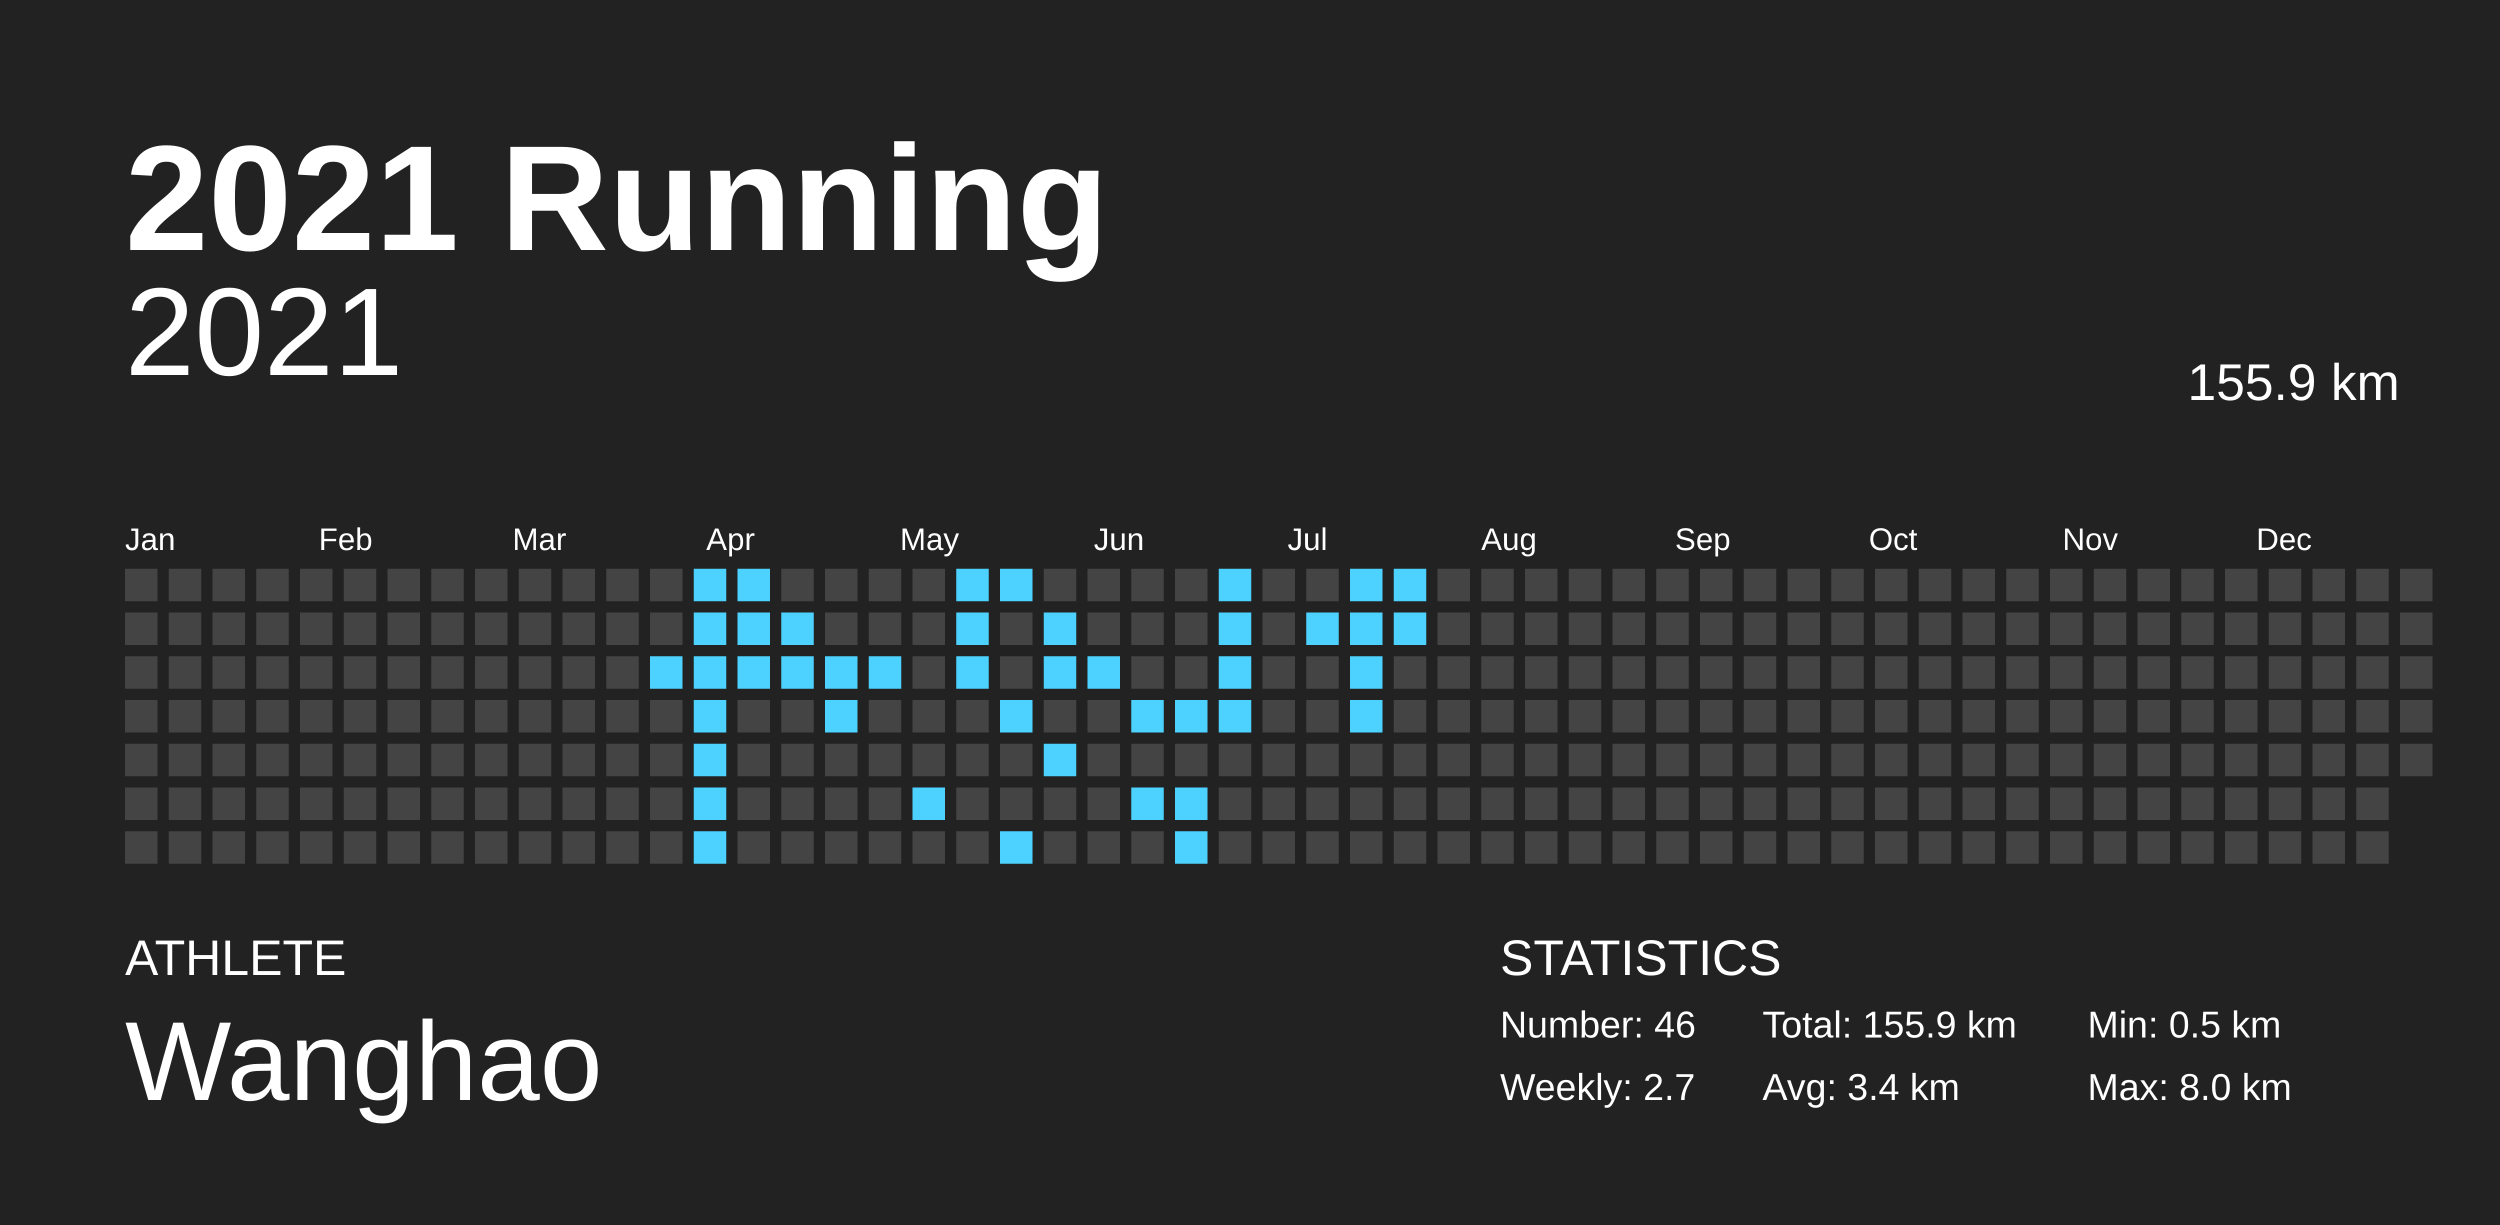
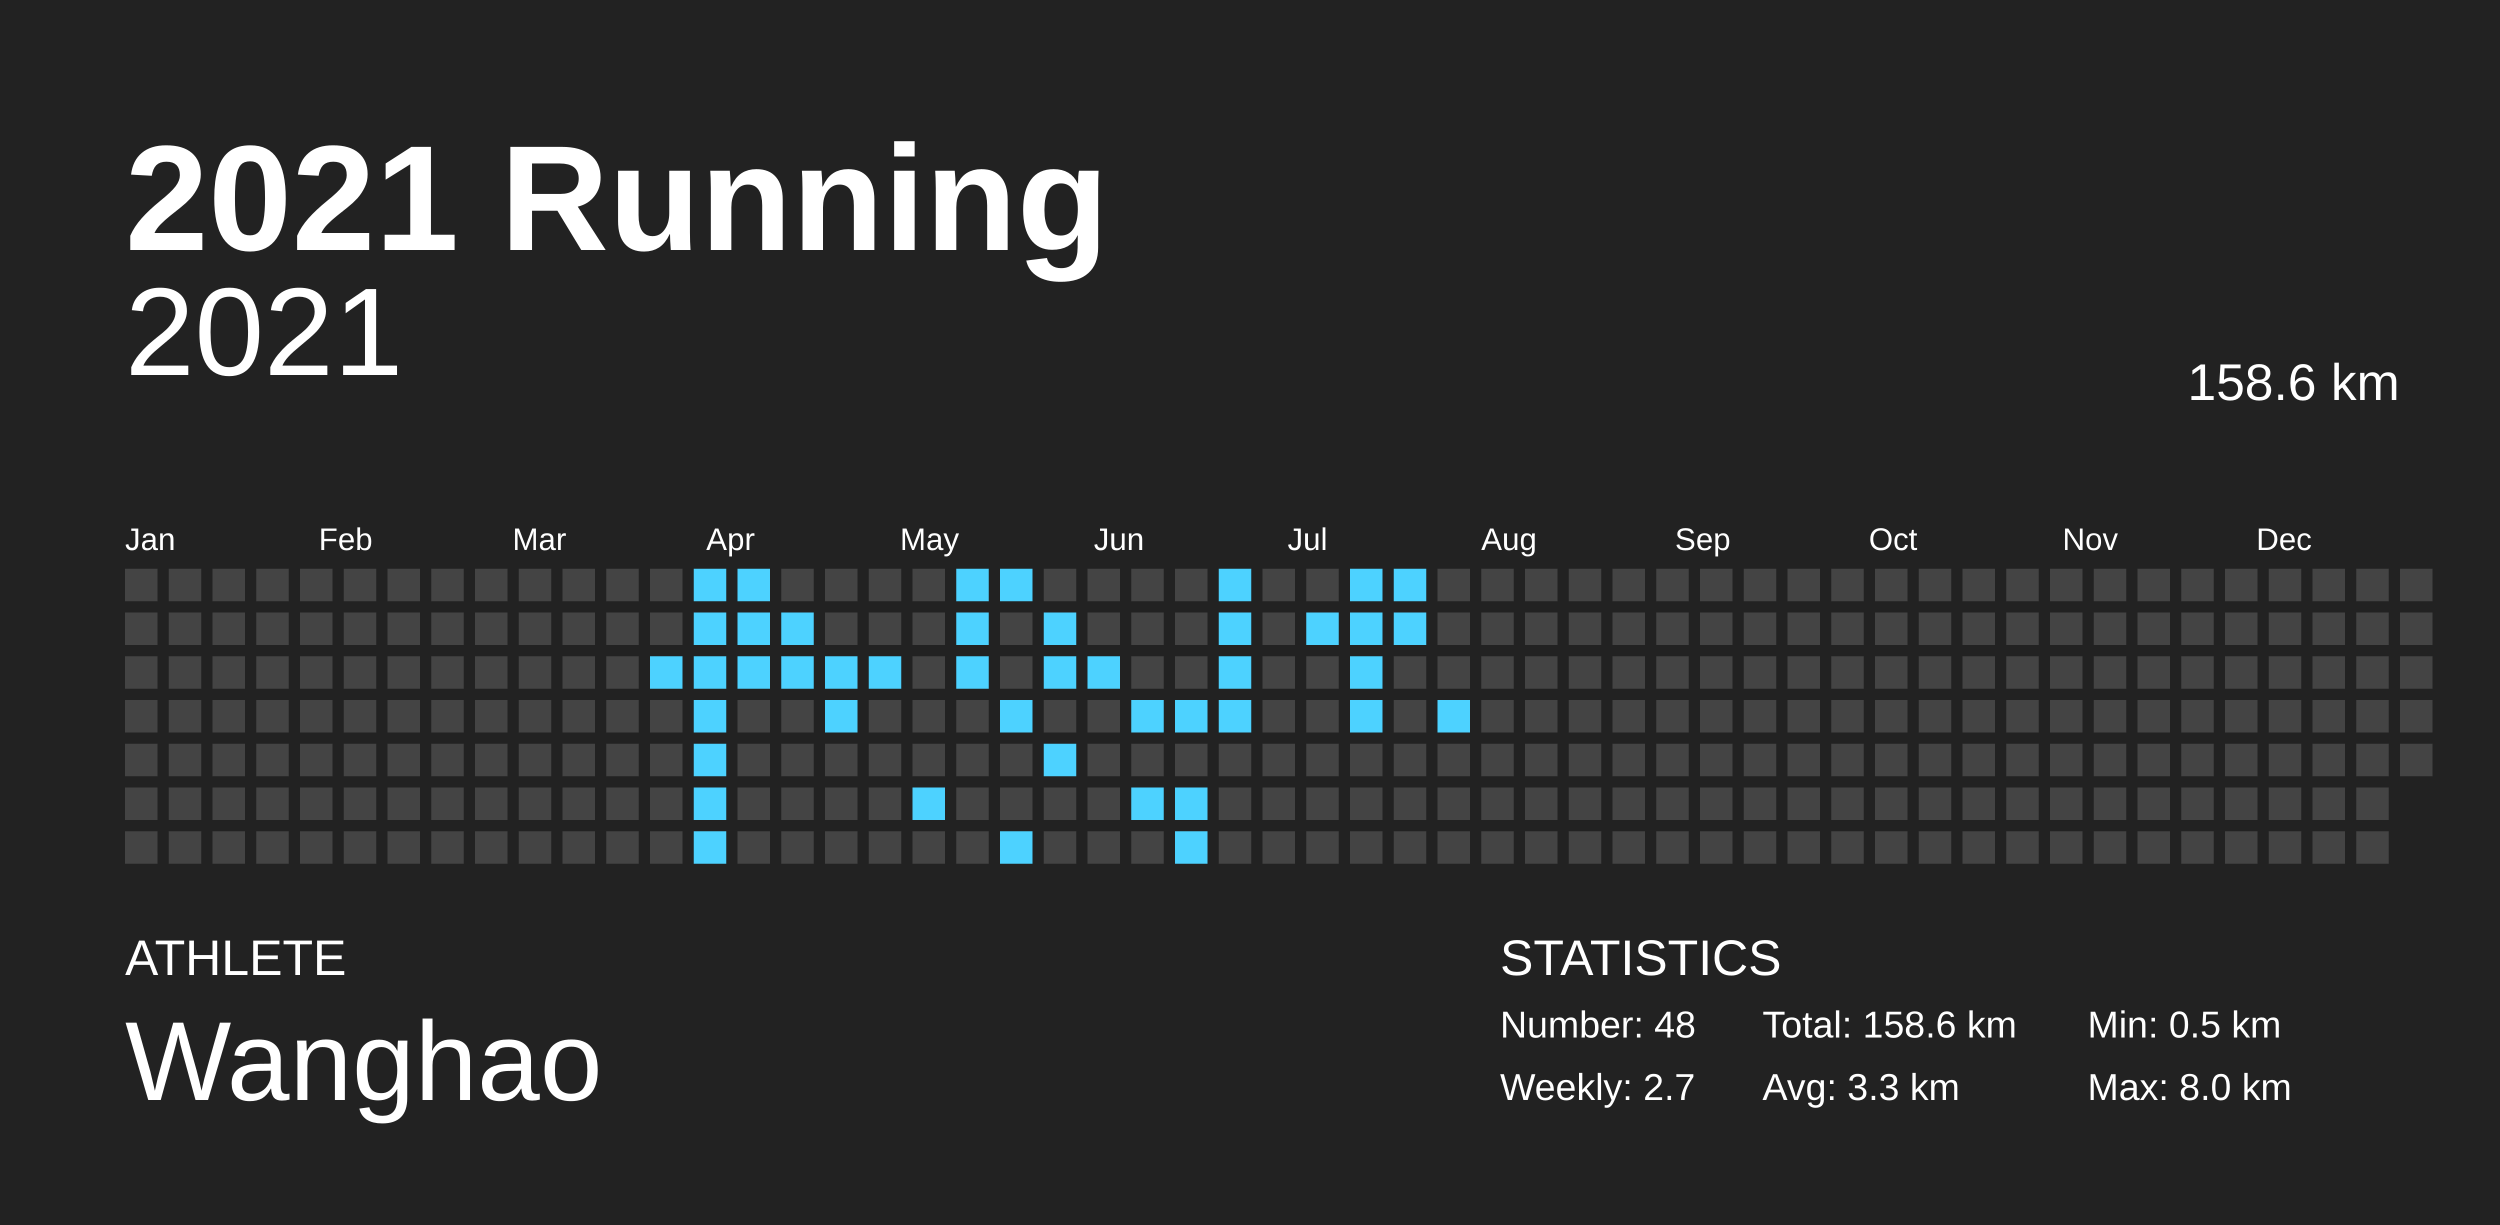
<svg xmlns="http://www.w3.org/2000/svg" baseProfile="full" height="98mm" version="1.1" viewBox="0,0,200,98" width="200mm">
  <defs />
  <rect fill="#222222" height="98" width="200" x="0" y="0" />
  <text fill="#FFFFFF" style="font-size:12px; font-family:Arial; font-weight:bold;" x="10" y="20">2021 Running</text>
  <text fill="#FFFFFF" style="font-size:4px; font-family:Arial" x="10" y="78">ATHLETE</text>
  <text fill="#FFFFFF" style="font-size:9px; font-family:Arial" x="10" y="88">Wanghao</text>
  <text fill="#FFFFFF" style="font-size:4px; font-family:Arial" x="120" y="78">STATISTICS</text>
-   <text fill="#FFFFFF" style="font-size:3px; font-family:Arial" x="120" y="83">Number: 46</text>
+   <text fill="#FFFFFF" style="font-size:3px; font-family:Arial" x="120" y="83">Number: 48</text>
  <text fill="#FFFFFF" style="font-size:3px; font-family:Arial" x="120" y="88">Weekly: 2.7</text>
-   <text fill="#FFFFFF" style="font-size:3px; font-family:Arial" x="141" y="83">Total: 155.9 km</text>
-   <text fill="#FFFFFF" style="font-size:3px; font-family:Arial" x="141" y="88">Avg: 3.4 km</text>
+   <text fill="#FFFFFF" style="font-size:3px; font-family:Arial" x="141" y="83">Total: 158.6 km</text>
+   <text fill="#FFFFFF" style="font-size:3px; font-family:Arial" x="141" y="88">Avg: 3.3 km</text>
  <text fill="#FFFFFF" style="font-size:3px; font-family:Arial" x="167" y="83">Min: 0.5 km</text>
  <text fill="#FFFFFF" style="font-size:3px; font-family:Arial" x="167" y="88">Max: 8.0 km</text>
  <text alignment-baseline="hanging" fill="#FFFFFF" style="font-size:10.0px; font-family:Arial;" x="10" y="30">2021</text>
-   <text alignment-baseline="hanging" fill="#FFFFFF" style="font-size:4.125px; font-family:Arial;" x="175" y="32">155.9 km</text>
+   <text alignment-baseline="hanging" fill="#FFFFFF" style="font-size:4.125px; font-family:Arial;" x="175" y="32">158.6 km</text>
  <text fill="#FFFFFF" style="font-size:2.5px; font-family:Arial" x="10.0" y="44">Jan</text>
  <text fill="#FFFFFF" style="font-size:2.5px; font-family:Arial" x="25.5" y="44">Feb</text>
  <text fill="#FFFFFF" style="font-size:2.5px; font-family:Arial" x="41.0" y="44">Mar</text>
  <text fill="#FFFFFF" style="font-size:2.5px; font-family:Arial" x="56.5" y="44">Apr</text>
  <text fill="#FFFFFF" style="font-size:2.5px; font-family:Arial" x="72.0" y="44">May</text>
  <text fill="#FFFFFF" style="font-size:2.5px; font-family:Arial" x="87.5" y="44">Jun</text>
  <text fill="#FFFFFF" style="font-size:2.5px; font-family:Arial" x="103.0" y="44">Jul</text>
  <text fill="#FFFFFF" style="font-size:2.5px; font-family:Arial" x="118.5" y="44">Aug</text>
  <text fill="#FFFFFF" style="font-size:2.5px; font-family:Arial" x="134.0" y="44">Sep</text>
  <text fill="#FFFFFF" style="font-size:2.5px; font-family:Arial" x="149.5" y="44">Oct</text>
  <text fill="#FFFFFF" style="font-size:2.5px; font-family:Arial" x="165.0" y="44">Nov</text>
  <text fill="#FFFFFF" style="font-size:2.5px; font-family:Arial" x="180.5" y="44">Dec</text>
  <rect fill="#444444" height="2.6" width="2.6" x="10.0" y="45.5" />
  <rect fill="#444444" height="2.6" width="2.6" x="10.0" y="49.0" />
  <rect fill="#444444" height="2.6" width="2.6" x="10.0" y="52.5" />
  <rect fill="#444444" height="2.6" width="2.6" x="10.0" y="56.0" />
  <rect fill="#444444" height="2.6" width="2.6" x="10.0" y="59.5" />
  <rect fill="#444444" height="2.6" width="2.6" x="10.0" y="63.0" />
  <rect fill="#444444" height="2.6" width="2.6" x="10.0" y="66.5" />
  <rect fill="#444444" height="2.6" width="2.6" x="13.5" y="45.5" />
  <rect fill="#444444" height="2.6" width="2.6" x="13.5" y="49.0" />
  <rect fill="#444444" height="2.6" width="2.6" x="13.5" y="52.5" />
  <rect fill="#444444" height="2.6" width="2.6" x="13.5" y="56.0" />
  <rect fill="#444444" height="2.6" width="2.6" x="13.5" y="59.5" />
  <rect fill="#444444" height="2.6" width="2.6" x="13.5" y="63.0" />
  <rect fill="#444444" height="2.6" width="2.6" x="13.5" y="66.5" />
  <rect fill="#444444" height="2.6" width="2.6" x="17.0" y="45.5" />
  <rect fill="#444444" height="2.6" width="2.6" x="17.0" y="49.0" />
  <rect fill="#444444" height="2.6" width="2.6" x="17.0" y="52.5" />
  <rect fill="#444444" height="2.6" width="2.6" x="17.0" y="56.0" />
  <rect fill="#444444" height="2.6" width="2.6" x="17.0" y="59.5" />
  <rect fill="#444444" height="2.6" width="2.6" x="17.0" y="63.0" />
  <rect fill="#444444" height="2.6" width="2.6" x="17.0" y="66.5" />
  <rect fill="#444444" height="2.6" width="2.6" x="20.5" y="45.5" />
  <rect fill="#444444" height="2.6" width="2.6" x="20.5" y="49.0" />
  <rect fill="#444444" height="2.6" width="2.6" x="20.5" y="52.5" />
  <rect fill="#444444" height="2.6" width="2.6" x="20.5" y="56.0" />
  <rect fill="#444444" height="2.6" width="2.6" x="20.5" y="59.5" />
  <rect fill="#444444" height="2.6" width="2.6" x="20.5" y="63.0" />
  <rect fill="#444444" height="2.6" width="2.6" x="20.5" y="66.5" />
  <rect fill="#444444" height="2.6" width="2.6" x="24.0" y="45.5" />
  <rect fill="#444444" height="2.6" width="2.6" x="24.0" y="49.0" />
  <rect fill="#444444" height="2.6" width="2.6" x="24.0" y="52.5" />
  <rect fill="#444444" height="2.6" width="2.6" x="24.0" y="56.0" />
  <rect fill="#444444" height="2.6" width="2.6" x="24.0" y="59.5" />
  <rect fill="#444444" height="2.6" width="2.6" x="24.0" y="63.0" />
  <rect fill="#444444" height="2.6" width="2.6" x="24.0" y="66.5" />
  <rect fill="#444444" height="2.6" width="2.6" x="27.5" y="45.5" />
  <rect fill="#444444" height="2.6" width="2.6" x="27.5" y="49.0" />
  <rect fill="#444444" height="2.6" width="2.6" x="27.5" y="52.5" />
  <rect fill="#444444" height="2.6" width="2.6" x="27.5" y="56.0" />
  <rect fill="#444444" height="2.6" width="2.6" x="27.5" y="59.5" />
  <rect fill="#444444" height="2.6" width="2.6" x="27.5" y="63.0" />
  <rect fill="#444444" height="2.6" width="2.6" x="27.5" y="66.5" />
  <rect fill="#444444" height="2.6" width="2.6" x="31.0" y="45.5" />
  <rect fill="#444444" height="2.6" width="2.6" x="31.0" y="49.0" />
  <rect fill="#444444" height="2.6" width="2.6" x="31.0" y="52.5" />
  <rect fill="#444444" height="2.6" width="2.6" x="31.0" y="56.0" />
  <rect fill="#444444" height="2.6" width="2.6" x="31.0" y="59.5" />
  <rect fill="#444444" height="2.6" width="2.6" x="31.0" y="63.0" />
  <rect fill="#444444" height="2.6" width="2.6" x="31.0" y="66.5" />
  <rect fill="#444444" height="2.6" width="2.6" x="34.5" y="45.5" />
  <rect fill="#444444" height="2.6" width="2.6" x="34.5" y="49.0" />
  <rect fill="#444444" height="2.6" width="2.6" x="34.5" y="52.5" />
  <rect fill="#444444" height="2.6" width="2.6" x="34.5" y="56.0" />
  <rect fill="#444444" height="2.6" width="2.6" x="34.5" y="59.5" />
  <rect fill="#444444" height="2.6" width="2.6" x="34.5" y="63.0" />
  <rect fill="#444444" height="2.6" width="2.6" x="34.5" y="66.5" />
  <rect fill="#444444" height="2.6" width="2.6" x="38.0" y="45.5" />
  <rect fill="#444444" height="2.6" width="2.6" x="38.0" y="49.0" />
  <rect fill="#444444" height="2.6" width="2.6" x="38.0" y="52.5" />
  <rect fill="#444444" height="2.6" width="2.6" x="38.0" y="56.0" />
  <rect fill="#444444" height="2.6" width="2.6" x="38.0" y="59.5" />
  <rect fill="#444444" height="2.6" width="2.6" x="38.0" y="63.0" />
  <rect fill="#444444" height="2.6" width="2.6" x="38.0" y="66.5" />
  <rect fill="#444444" height="2.6" width="2.6" x="41.5" y="45.5" />
  <rect fill="#444444" height="2.6" width="2.6" x="41.5" y="49.0" />
  <rect fill="#444444" height="2.6" width="2.6" x="41.5" y="52.5" />
  <rect fill="#444444" height="2.6" width="2.6" x="41.5" y="56.0" />
  <rect fill="#444444" height="2.6" width="2.6" x="41.5" y="59.5" />
  <rect fill="#444444" height="2.6" width="2.6" x="41.5" y="63.0" />
  <rect fill="#444444" height="2.6" width="2.6" x="41.5" y="66.5" />
  <rect fill="#444444" height="2.6" width="2.6" x="45.0" y="45.5" />
  <rect fill="#444444" height="2.6" width="2.6" x="45.0" y="49.0" />
  <rect fill="#444444" height="2.6" width="2.6" x="45.0" y="52.5" />
  <rect fill="#444444" height="2.6" width="2.6" x="45.0" y="56.0" />
  <rect fill="#444444" height="2.6" width="2.6" x="45.0" y="59.5" />
  <rect fill="#444444" height="2.6" width="2.6" x="45.0" y="63.0" />
  <rect fill="#444444" height="2.6" width="2.6" x="45.0" y="66.5" />
  <rect fill="#444444" height="2.6" width="2.6" x="48.5" y="45.5" />
  <rect fill="#444444" height="2.6" width="2.6" x="48.5" y="49.0" />
  <rect fill="#444444" height="2.6" width="2.6" x="48.5" y="52.5" />
  <rect fill="#444444" height="2.6" width="2.6" x="48.5" y="56.0" />
  <rect fill="#444444" height="2.6" width="2.6" x="48.5" y="59.5" />
  <rect fill="#444444" height="2.6" width="2.6" x="48.5" y="63.0" />
  <rect fill="#444444" height="2.6" width="2.6" x="48.5" y="66.5" />
  <rect fill="#444444" height="2.6" width="2.6" x="52.0" y="45.5" />
  <rect fill="#444444" height="2.6" width="2.6" x="52.0" y="49.0" />
  <rect fill="#4dd2ff" height="2.6" width="2.6" x="52.0" y="52.5" />
  <rect fill="#444444" height="2.6" width="2.6" x="52.0" y="56.0" />
  <rect fill="#444444" height="2.6" width="2.6" x="52.0" y="59.5" />
  <rect fill="#444444" height="2.6" width="2.6" x="52.0" y="63.0" />
  <rect fill="#444444" height="2.6" width="2.6" x="52.0" y="66.5" />
  <rect fill="#4dd2ff" height="2.6" width="2.6" x="55.5" y="45.5" />
  <rect fill="#4dd2ff" height="2.6" width="2.6" x="55.5" y="49.0" />
  <rect fill="#4dd2ff" height="2.6" width="2.6" x="55.5" y="52.5" />
  <rect fill="#4dd2ff" height="2.6" width="2.6" x="55.5" y="56.0" />
  <rect fill="#4dd2ff" height="2.6" width="2.6" x="55.5" y="59.5" />
  <rect fill="#4dd2ff" height="2.6" width="2.6" x="55.5" y="63.0" />
  <rect fill="#4dd2ff" height="2.6" width="2.6" x="55.5" y="66.5" />
  <rect fill="#4dd2ff" height="2.6" width="2.6" x="59.0" y="45.5" />
  <rect fill="#4dd2ff" height="2.6" width="2.6" x="59.0" y="49.0" />
  <rect fill="#4dd2ff" height="2.6" width="2.6" x="59.0" y="52.5" />
  <rect fill="#444444" height="2.6" width="2.6" x="59.0" y="56.0" />
  <rect fill="#444444" height="2.6" width="2.6" x="59.0" y="59.5" />
  <rect fill="#444444" height="2.6" width="2.6" x="59.0" y="63.0" />
  <rect fill="#444444" height="2.6" width="2.6" x="59.0" y="66.5" />
  <rect fill="#444444" height="2.6" width="2.6" x="62.5" y="45.5" />
  <rect fill="#4dd2ff" height="2.6" width="2.6" x="62.5" y="49.0" />
  <rect fill="#4dd2ff" height="2.6" width="2.6" x="62.5" y="52.5" />
  <rect fill="#444444" height="2.6" width="2.6" x="62.5" y="56.0" />
  <rect fill="#444444" height="2.6" width="2.6" x="62.5" y="59.5" />
  <rect fill="#444444" height="2.6" width="2.6" x="62.5" y="63.0" />
  <rect fill="#444444" height="2.6" width="2.6" x="62.5" y="66.5" />
  <rect fill="#444444" height="2.6" width="2.6" x="66.0" y="45.5" />
  <rect fill="#444444" height="2.6" width="2.6" x="66.0" y="49.0" />
  <rect fill="#4dd2ff" height="2.6" width="2.6" x="66.0" y="52.5" />
  <rect fill="#4dd2ff" height="2.6" width="2.6" x="66.0" y="56.0" />
  <rect fill="#444444" height="2.6" width="2.6" x="66.0" y="59.5" />
  <rect fill="#444444" height="2.6" width="2.6" x="66.0" y="63.0" />
  <rect fill="#444444" height="2.6" width="2.6" x="66.0" y="66.5" />
  <rect fill="#444444" height="2.6" width="2.6" x="69.5" y="45.5" />
  <rect fill="#444444" height="2.6" width="2.6" x="69.5" y="49.0" />
  <rect fill="#4dd2ff" height="2.6" width="2.6" x="69.5" y="52.5" />
  <rect fill="#444444" height="2.6" width="2.6" x="69.5" y="56.0" />
  <rect fill="#444444" height="2.6" width="2.6" x="69.5" y="59.5" />
  <rect fill="#444444" height="2.6" width="2.6" x="69.5" y="63.0" />
  <rect fill="#444444" height="2.6" width="2.6" x="69.5" y="66.5" />
  <rect fill="#444444" height="2.6" width="2.6" x="73.0" y="45.5" />
  <rect fill="#444444" height="2.6" width="2.6" x="73.0" y="49.0" />
  <rect fill="#444444" height="2.6" width="2.6" x="73.0" y="52.5" />
  <rect fill="#444444" height="2.6" width="2.6" x="73.0" y="56.0" />
  <rect fill="#444444" height="2.6" width="2.6" x="73.0" y="59.5" />
  <rect fill="#4dd2ff" height="2.6" width="2.6" x="73.0" y="63.0" />
  <rect fill="#444444" height="2.6" width="2.6" x="73.0" y="66.5" />
  <rect fill="#4dd2ff" height="2.6" width="2.6" x="76.5" y="45.5" />
  <rect fill="#4dd2ff" height="2.6" width="2.6" x="76.5" y="49.0" />
  <rect fill="#4dd2ff" height="2.6" width="2.6" x="76.5" y="52.5" />
  <rect fill="#444444" height="2.6" width="2.6" x="76.5" y="56.0" />
  <rect fill="#444444" height="2.6" width="2.6" x="76.5" y="59.5" />
  <rect fill="#444444" height="2.6" width="2.6" x="76.5" y="63.0" />
  <rect fill="#444444" height="2.6" width="2.6" x="76.5" y="66.5" />
  <rect fill="#4dd2ff" height="2.6" width="2.6" x="80.0" y="45.5" />
  <rect fill="#444444" height="2.6" width="2.6" x="80.0" y="49.0" />
  <rect fill="#444444" height="2.6" width="2.6" x="80.0" y="52.5" />
  <rect fill="#4dd2ff" height="2.6" width="2.6" x="80.0" y="56.0" />
  <rect fill="#444444" height="2.6" width="2.6" x="80.0" y="59.5" />
  <rect fill="#444444" height="2.6" width="2.6" x="80.0" y="63.0" />
  <rect fill="#4dd2ff" height="2.6" width="2.6" x="80.0" y="66.5" />
  <rect fill="#444444" height="2.6" width="2.6" x="83.5" y="45.5" />
  <rect fill="#4dd2ff" height="2.6" width="2.6" x="83.5" y="49.0" />
  <rect fill="#4dd2ff" height="2.6" width="2.6" x="83.5" y="52.5" />
  <rect fill="#444444" height="2.6" width="2.6" x="83.5" y="56.0" />
  <rect fill="#4dd2ff" height="2.6" width="2.6" x="83.5" y="59.5" />
  <rect fill="#444444" height="2.6" width="2.6" x="83.5" y="63.0" />
  <rect fill="#444444" height="2.6" width="2.6" x="83.5" y="66.5" />
  <rect fill="#444444" height="2.6" width="2.6" x="87.0" y="45.5" />
  <rect fill="#444444" height="2.6" width="2.6" x="87.0" y="49.0" />
  <rect fill="#4dd2ff" height="2.6" width="2.6" x="87.0" y="52.5" />
  <rect fill="#444444" height="2.6" width="2.6" x="87.0" y="56.0" />
  <rect fill="#444444" height="2.6" width="2.6" x="87.0" y="59.5" />
  <rect fill="#444444" height="2.6" width="2.6" x="87.0" y="63.0" />
  <rect fill="#444444" height="2.6" width="2.6" x="87.0" y="66.5" />
  <rect fill="#444444" height="2.6" width="2.6" x="90.5" y="45.5" />
  <rect fill="#444444" height="2.6" width="2.6" x="90.5" y="49.0" />
  <rect fill="#444444" height="2.6" width="2.6" x="90.5" y="52.5" />
  <rect fill="#4dd2ff" height="2.6" width="2.6" x="90.5" y="56.0" />
  <rect fill="#444444" height="2.6" width="2.6" x="90.5" y="59.5" />
  <rect fill="#4dd2ff" height="2.6" width="2.6" x="90.5" y="63.0" />
  <rect fill="#444444" height="2.6" width="2.6" x="90.5" y="66.5" />
  <rect fill="#444444" height="2.6" width="2.6" x="94.0" y="45.5" />
  <rect fill="#444444" height="2.6" width="2.6" x="94.0" y="49.0" />
  <rect fill="#444444" height="2.6" width="2.6" x="94.0" y="52.5" />
  <rect fill="#4dd2ff" height="2.6" width="2.6" x="94.0" y="56.0" />
  <rect fill="#444444" height="2.6" width="2.6" x="94.0" y="59.5" />
  <rect fill="#4dd2ff" height="2.6" width="2.6" x="94.0" y="63.0" />
  <rect fill="#4dd2ff" height="2.6" width="2.6" x="94.0" y="66.5" />
  <rect fill="#4dd2ff" height="2.6" width="2.6" x="97.5" y="45.5" />
  <rect fill="#4dd2ff" height="2.6" width="2.6" x="97.5" y="49.0" />
  <rect fill="#4dd2ff" height="2.6" width="2.6" x="97.5" y="52.5" />
  <rect fill="#4dd2ff" height="2.6" width="2.6" x="97.5" y="56.0" />
  <rect fill="#444444" height="2.6" width="2.6" x="97.5" y="59.5" />
  <rect fill="#444444" height="2.6" width="2.6" x="97.5" y="63.0" />
  <rect fill="#444444" height="2.6" width="2.6" x="97.5" y="66.5" />
  <rect fill="#444444" height="2.6" width="2.6" x="101.0" y="45.5" />
  <rect fill="#444444" height="2.6" width="2.6" x="101.0" y="49.0" />
  <rect fill="#444444" height="2.6" width="2.6" x="101.0" y="52.5" />
  <rect fill="#444444" height="2.6" width="2.6" x="101.0" y="56.0" />
  <rect fill="#444444" height="2.6" width="2.6" x="101.0" y="59.5" />
  <rect fill="#444444" height="2.6" width="2.6" x="101.0" y="63.0" />
  <rect fill="#444444" height="2.6" width="2.6" x="101.0" y="66.5" />
  <rect fill="#444444" height="2.6" width="2.6" x="104.5" y="45.5" />
  <rect fill="#4dd2ff" height="2.6" width="2.6" x="104.5" y="49.0" />
  <rect fill="#444444" height="2.6" width="2.6" x="104.5" y="52.5" />
  <rect fill="#444444" height="2.6" width="2.6" x="104.5" y="56.0" />
  <rect fill="#444444" height="2.6" width="2.6" x="104.5" y="59.5" />
  <rect fill="#444444" height="2.6" width="2.6" x="104.5" y="63.0" />
  <rect fill="#444444" height="2.6" width="2.6" x="104.5" y="66.5" />
  <rect fill="#4dd2ff" height="2.6" width="2.6" x="108.0" y="45.5" />
  <rect fill="#4dd2ff" height="2.6" width="2.6" x="108.0" y="49.0" />
  <rect fill="#4dd2ff" height="2.6" width="2.6" x="108.0" y="52.5" />
  <rect fill="#4dd2ff" height="2.6" width="2.6" x="108.0" y="56.0" />
  <rect fill="#444444" height="2.6" width="2.6" x="108.0" y="59.5" />
  <rect fill="#444444" height="2.6" width="2.6" x="108.0" y="63.0" />
  <rect fill="#444444" height="2.6" width="2.6" x="108.0" y="66.5" />
  <rect fill="#4dd2ff" height="2.6" width="2.6" x="111.5" y="45.5" />
  <rect fill="#4dd2ff" height="2.6" width="2.6" x="111.5" y="49.0" />
  <rect fill="#444444" height="2.6" width="2.6" x="111.5" y="52.5" />
  <rect fill="#444444" height="2.6" width="2.6" x="111.5" y="56.0" />
  <rect fill="#444444" height="2.6" width="2.6" x="111.5" y="59.5" />
  <rect fill="#444444" height="2.6" width="2.6" x="111.5" y="63.0" />
  <rect fill="#444444" height="2.6" width="2.6" x="111.5" y="66.5" />
  <rect fill="#444444" height="2.6" width="2.6" x="115.0" y="45.5" />
  <rect fill="#444444" height="2.6" width="2.6" x="115.0" y="49.0" />
  <rect fill="#444444" height="2.6" width="2.6" x="115.0" y="52.5" />
-   <rect fill="#444444" height="2.6" width="2.6" x="115.0" y="56.0" />
+   <rect fill="#4dd2ff" height="2.6" width="2.6" x="115.0" y="56.0" />
  <rect fill="#444444" height="2.6" width="2.6" x="115.0" y="59.5" />
  <rect fill="#444444" height="2.6" width="2.6" x="115.0" y="63.0" />
  <rect fill="#444444" height="2.6" width="2.6" x="115.0" y="66.5" />
  <rect fill="#444444" height="2.6" width="2.6" x="118.5" y="45.5" />
  <rect fill="#444444" height="2.6" width="2.6" x="118.5" y="49.0" />
  <rect fill="#444444" height="2.6" width="2.6" x="118.5" y="52.5" />
  <rect fill="#444444" height="2.6" width="2.6" x="118.5" y="56.0" />
  <rect fill="#444444" height="2.6" width="2.6" x="118.5" y="59.5" />
  <rect fill="#444444" height="2.6" width="2.6" x="118.5" y="63.0" />
  <rect fill="#444444" height="2.6" width="2.6" x="118.5" y="66.5" />
  <rect fill="#444444" height="2.6" width="2.6" x="122.0" y="45.5" />
  <rect fill="#444444" height="2.6" width="2.6" x="122.0" y="49.0" />
  <rect fill="#444444" height="2.6" width="2.6" x="122.0" y="52.5" />
  <rect fill="#444444" height="2.6" width="2.6" x="122.0" y="56.0" />
  <rect fill="#444444" height="2.6" width="2.6" x="122.0" y="59.5" />
  <rect fill="#444444" height="2.6" width="2.6" x="122.0" y="63.0" />
  <rect fill="#444444" height="2.6" width="2.6" x="122.0" y="66.5" />
  <rect fill="#444444" height="2.6" width="2.6" x="125.5" y="45.5" />
  <rect fill="#444444" height="2.6" width="2.6" x="125.5" y="49.0" />
  <rect fill="#444444" height="2.6" width="2.6" x="125.5" y="52.5" />
  <rect fill="#444444" height="2.6" width="2.6" x="125.5" y="56.0" />
  <rect fill="#444444" height="2.6" width="2.6" x="125.5" y="59.5" />
  <rect fill="#444444" height="2.6" width="2.6" x="125.5" y="63.0" />
  <rect fill="#444444" height="2.6" width="2.6" x="125.5" y="66.5" />
  <rect fill="#444444" height="2.6" width="2.6" x="129.0" y="45.5" />
  <rect fill="#444444" height="2.6" width="2.6" x="129.0" y="49.0" />
  <rect fill="#444444" height="2.6" width="2.6" x="129.0" y="52.5" />
  <rect fill="#444444" height="2.6" width="2.6" x="129.0" y="56.0" />
  <rect fill="#444444" height="2.6" width="2.6" x="129.0" y="59.5" />
  <rect fill="#444444" height="2.6" width="2.6" x="129.0" y="63.0" />
  <rect fill="#444444" height="2.6" width="2.6" x="129.0" y="66.5" />
  <rect fill="#444444" height="2.6" width="2.6" x="132.5" y="45.5" />
  <rect fill="#444444" height="2.6" width="2.6" x="132.5" y="49.0" />
  <rect fill="#444444" height="2.6" width="2.6" x="132.5" y="52.5" />
  <rect fill="#444444" height="2.6" width="2.6" x="132.5" y="56.0" />
  <rect fill="#444444" height="2.6" width="2.6" x="132.5" y="59.5" />
  <rect fill="#444444" height="2.6" width="2.6" x="132.5" y="63.0" />
  <rect fill="#444444" height="2.6" width="2.6" x="132.5" y="66.5" />
  <rect fill="#444444" height="2.6" width="2.6" x="136.0" y="45.5" />
  <rect fill="#444444" height="2.6" width="2.6" x="136.0" y="49.0" />
  <rect fill="#444444" height="2.6" width="2.6" x="136.0" y="52.5" />
  <rect fill="#444444" height="2.6" width="2.6" x="136.0" y="56.0" />
  <rect fill="#444444" height="2.6" width="2.6" x="136.0" y="59.5" />
  <rect fill="#444444" height="2.6" width="2.6" x="136.0" y="63.0" />
  <rect fill="#444444" height="2.6" width="2.6" x="136.0" y="66.5" />
  <rect fill="#444444" height="2.6" width="2.6" x="139.5" y="45.5" />
  <rect fill="#444444" height="2.6" width="2.6" x="139.5" y="49.0" />
  <rect fill="#444444" height="2.6" width="2.6" x="139.5" y="52.5" />
  <rect fill="#444444" height="2.6" width="2.6" x="139.5" y="56.0" />
  <rect fill="#444444" height="2.6" width="2.6" x="139.5" y="59.5" />
  <rect fill="#444444" height="2.6" width="2.6" x="139.5" y="63.0" />
  <rect fill="#444444" height="2.6" width="2.6" x="139.5" y="66.5" />
  <rect fill="#444444" height="2.6" width="2.6" x="143.0" y="45.5" />
  <rect fill="#444444" height="2.6" width="2.6" x="143.0" y="49.0" />
  <rect fill="#444444" height="2.6" width="2.6" x="143.0" y="52.5" />
  <rect fill="#444444" height="2.6" width="2.6" x="143.0" y="56.0" />
  <rect fill="#444444" height="2.6" width="2.6" x="143.0" y="59.5" />
  <rect fill="#444444" height="2.6" width="2.6" x="143.0" y="63.0" />
  <rect fill="#444444" height="2.6" width="2.6" x="143.0" y="66.5" />
  <rect fill="#444444" height="2.6" width="2.6" x="146.5" y="45.5" />
  <rect fill="#444444" height="2.6" width="2.6" x="146.5" y="49.0" />
  <rect fill="#444444" height="2.6" width="2.6" x="146.5" y="52.5" />
  <rect fill="#444444" height="2.6" width="2.6" x="146.5" y="56.0" />
  <rect fill="#444444" height="2.6" width="2.6" x="146.5" y="59.5" />
  <rect fill="#444444" height="2.6" width="2.6" x="146.5" y="63.0" />
  <rect fill="#444444" height="2.6" width="2.6" x="146.5" y="66.5" />
  <rect fill="#444444" height="2.6" width="2.6" x="150.0" y="45.5" />
  <rect fill="#444444" height="2.6" width="2.6" x="150.0" y="49.0" />
  <rect fill="#444444" height="2.6" width="2.6" x="150.0" y="52.5" />
  <rect fill="#444444" height="2.6" width="2.6" x="150.0" y="56.0" />
  <rect fill="#444444" height="2.6" width="2.6" x="150.0" y="59.5" />
  <rect fill="#444444" height="2.6" width="2.6" x="150.0" y="63.0" />
  <rect fill="#444444" height="2.6" width="2.6" x="150.0" y="66.5" />
  <rect fill="#444444" height="2.6" width="2.6" x="153.5" y="45.5" />
  <rect fill="#444444" height="2.6" width="2.6" x="153.5" y="49.0" />
  <rect fill="#444444" height="2.6" width="2.6" x="153.5" y="52.5" />
  <rect fill="#444444" height="2.6" width="2.6" x="153.5" y="56.0" />
  <rect fill="#444444" height="2.6" width="2.6" x="153.5" y="59.5" />
  <rect fill="#444444" height="2.6" width="2.6" x="153.5" y="63.0" />
  <rect fill="#444444" height="2.6" width="2.6" x="153.5" y="66.5" />
  <rect fill="#444444" height="2.6" width="2.6" x="157.0" y="45.5" />
  <rect fill="#444444" height="2.6" width="2.6" x="157.0" y="49.0" />
  <rect fill="#444444" height="2.6" width="2.6" x="157.0" y="52.5" />
  <rect fill="#444444" height="2.6" width="2.6" x="157.0" y="56.0" />
  <rect fill="#444444" height="2.6" width="2.6" x="157.0" y="59.5" />
  <rect fill="#444444" height="2.6" width="2.6" x="157.0" y="63.0" />
  <rect fill="#444444" height="2.6" width="2.6" x="157.0" y="66.5" />
  <rect fill="#444444" height="2.6" width="2.6" x="160.5" y="45.5" />
  <rect fill="#444444" height="2.6" width="2.6" x="160.5" y="49.0" />
  <rect fill="#444444" height="2.6" width="2.6" x="160.5" y="52.5" />
  <rect fill="#444444" height="2.6" width="2.6" x="160.5" y="56.0" />
  <rect fill="#444444" height="2.6" width="2.6" x="160.5" y="59.5" />
  <rect fill="#444444" height="2.6" width="2.6" x="160.5" y="63.0" />
  <rect fill="#444444" height="2.6" width="2.6" x="160.5" y="66.5" />
  <rect fill="#444444" height="2.6" width="2.6" x="164.0" y="45.5" />
  <rect fill="#444444" height="2.6" width="2.6" x="164.0" y="49.0" />
  <rect fill="#444444" height="2.6" width="2.6" x="164.0" y="52.5" />
  <rect fill="#444444" height="2.6" width="2.6" x="164.0" y="56.0" />
  <rect fill="#444444" height="2.6" width="2.6" x="164.0" y="59.5" />
  <rect fill="#444444" height="2.6" width="2.6" x="164.0" y="63.0" />
  <rect fill="#444444" height="2.6" width="2.6" x="164.0" y="66.5" />
  <rect fill="#444444" height="2.6" width="2.6" x="167.5" y="45.5" />
  <rect fill="#444444" height="2.6" width="2.6" x="167.5" y="49.0" />
  <rect fill="#444444" height="2.6" width="2.6" x="167.5" y="52.5" />
  <rect fill="#444444" height="2.6" width="2.6" x="167.5" y="56.0" />
  <rect fill="#444444" height="2.6" width="2.6" x="167.5" y="59.5" />
  <rect fill="#444444" height="2.6" width="2.6" x="167.5" y="63.0" />
  <rect fill="#444444" height="2.6" width="2.6" x="167.5" y="66.5" />
  <rect fill="#444444" height="2.6" width="2.6" x="171.0" y="45.5" />
  <rect fill="#444444" height="2.6" width="2.6" x="171.0" y="49.0" />
  <rect fill="#444444" height="2.6" width="2.6" x="171.0" y="52.5" />
  <rect fill="#444444" height="2.6" width="2.6" x="171.0" y="56.0" />
  <rect fill="#444444" height="2.6" width="2.6" x="171.0" y="59.5" />
  <rect fill="#444444" height="2.6" width="2.6" x="171.0" y="63.0" />
  <rect fill="#444444" height="2.6" width="2.6" x="171.0" y="66.5" />
  <rect fill="#444444" height="2.6" width="2.6" x="174.5" y="45.5" />
  <rect fill="#444444" height="2.6" width="2.6" x="174.5" y="49.0" />
  <rect fill="#444444" height="2.6" width="2.6" x="174.5" y="52.5" />
  <rect fill="#444444" height="2.6" width="2.6" x="174.5" y="56.0" />
  <rect fill="#444444" height="2.6" width="2.6" x="174.5" y="59.5" />
  <rect fill="#444444" height="2.6" width="2.6" x="174.5" y="63.0" />
  <rect fill="#444444" height="2.6" width="2.6" x="174.5" y="66.5" />
  <rect fill="#444444" height="2.6" width="2.6" x="178.0" y="45.5" />
  <rect fill="#444444" height="2.6" width="2.6" x="178.0" y="49.0" />
  <rect fill="#444444" height="2.6" width="2.6" x="178.0" y="52.5" />
  <rect fill="#444444" height="2.6" width="2.6" x="178.0" y="56.0" />
  <rect fill="#444444" height="2.6" width="2.6" x="178.0" y="59.5" />
  <rect fill="#444444" height="2.6" width="2.6" x="178.0" y="63.0" />
  <rect fill="#444444" height="2.6" width="2.6" x="178.0" y="66.5" />
  <rect fill="#444444" height="2.6" width="2.6" x="181.5" y="45.5" />
  <rect fill="#444444" height="2.6" width="2.6" x="181.5" y="49.0" />
  <rect fill="#444444" height="2.6" width="2.6" x="181.5" y="52.5" />
  <rect fill="#444444" height="2.6" width="2.6" x="181.5" y="56.0" />
  <rect fill="#444444" height="2.6" width="2.6" x="181.5" y="59.5" />
  <rect fill="#444444" height="2.6" width="2.6" x="181.5" y="63.0" />
  <rect fill="#444444" height="2.6" width="2.6" x="181.5" y="66.5" />
  <rect fill="#444444" height="2.6" width="2.6" x="185.0" y="45.5" />
  <rect fill="#444444" height="2.6" width="2.6" x="185.0" y="49.0" />
  <rect fill="#444444" height="2.6" width="2.6" x="185.0" y="52.5" />
  <rect fill="#444444" height="2.6" width="2.6" x="185.0" y="56.0" />
  <rect fill="#444444" height="2.6" width="2.6" x="185.0" y="59.5" />
  <rect fill="#444444" height="2.6" width="2.6" x="185.0" y="63.0" />
  <rect fill="#444444" height="2.6" width="2.6" x="185.0" y="66.5" />
  <rect fill="#444444" height="2.6" width="2.6" x="188.5" y="45.5" />
  <rect fill="#444444" height="2.6" width="2.6" x="188.5" y="49.0" />
  <rect fill="#444444" height="2.6" width="2.6" x="188.5" y="52.5" />
  <rect fill="#444444" height="2.6" width="2.6" x="188.5" y="56.0" />
  <rect fill="#444444" height="2.6" width="2.6" x="188.5" y="59.5" />
  <rect fill="#444444" height="2.6" width="2.6" x="188.5" y="63.0" />
  <rect fill="#444444" height="2.6" width="2.6" x="188.5" y="66.5" />
  <rect fill="#444444" height="2.6" width="2.6" x="192.0" y="45.5" />
  <rect fill="#444444" height="2.6" width="2.6" x="192.0" y="49.0" />
  <rect fill="#444444" height="2.6" width="2.6" x="192.0" y="52.5" />
  <rect fill="#444444" height="2.6" width="2.6" x="192.0" y="56.0" />
  <rect fill="#444444" height="2.6" width="2.6" x="192.0" y="59.5" />
</svg>
